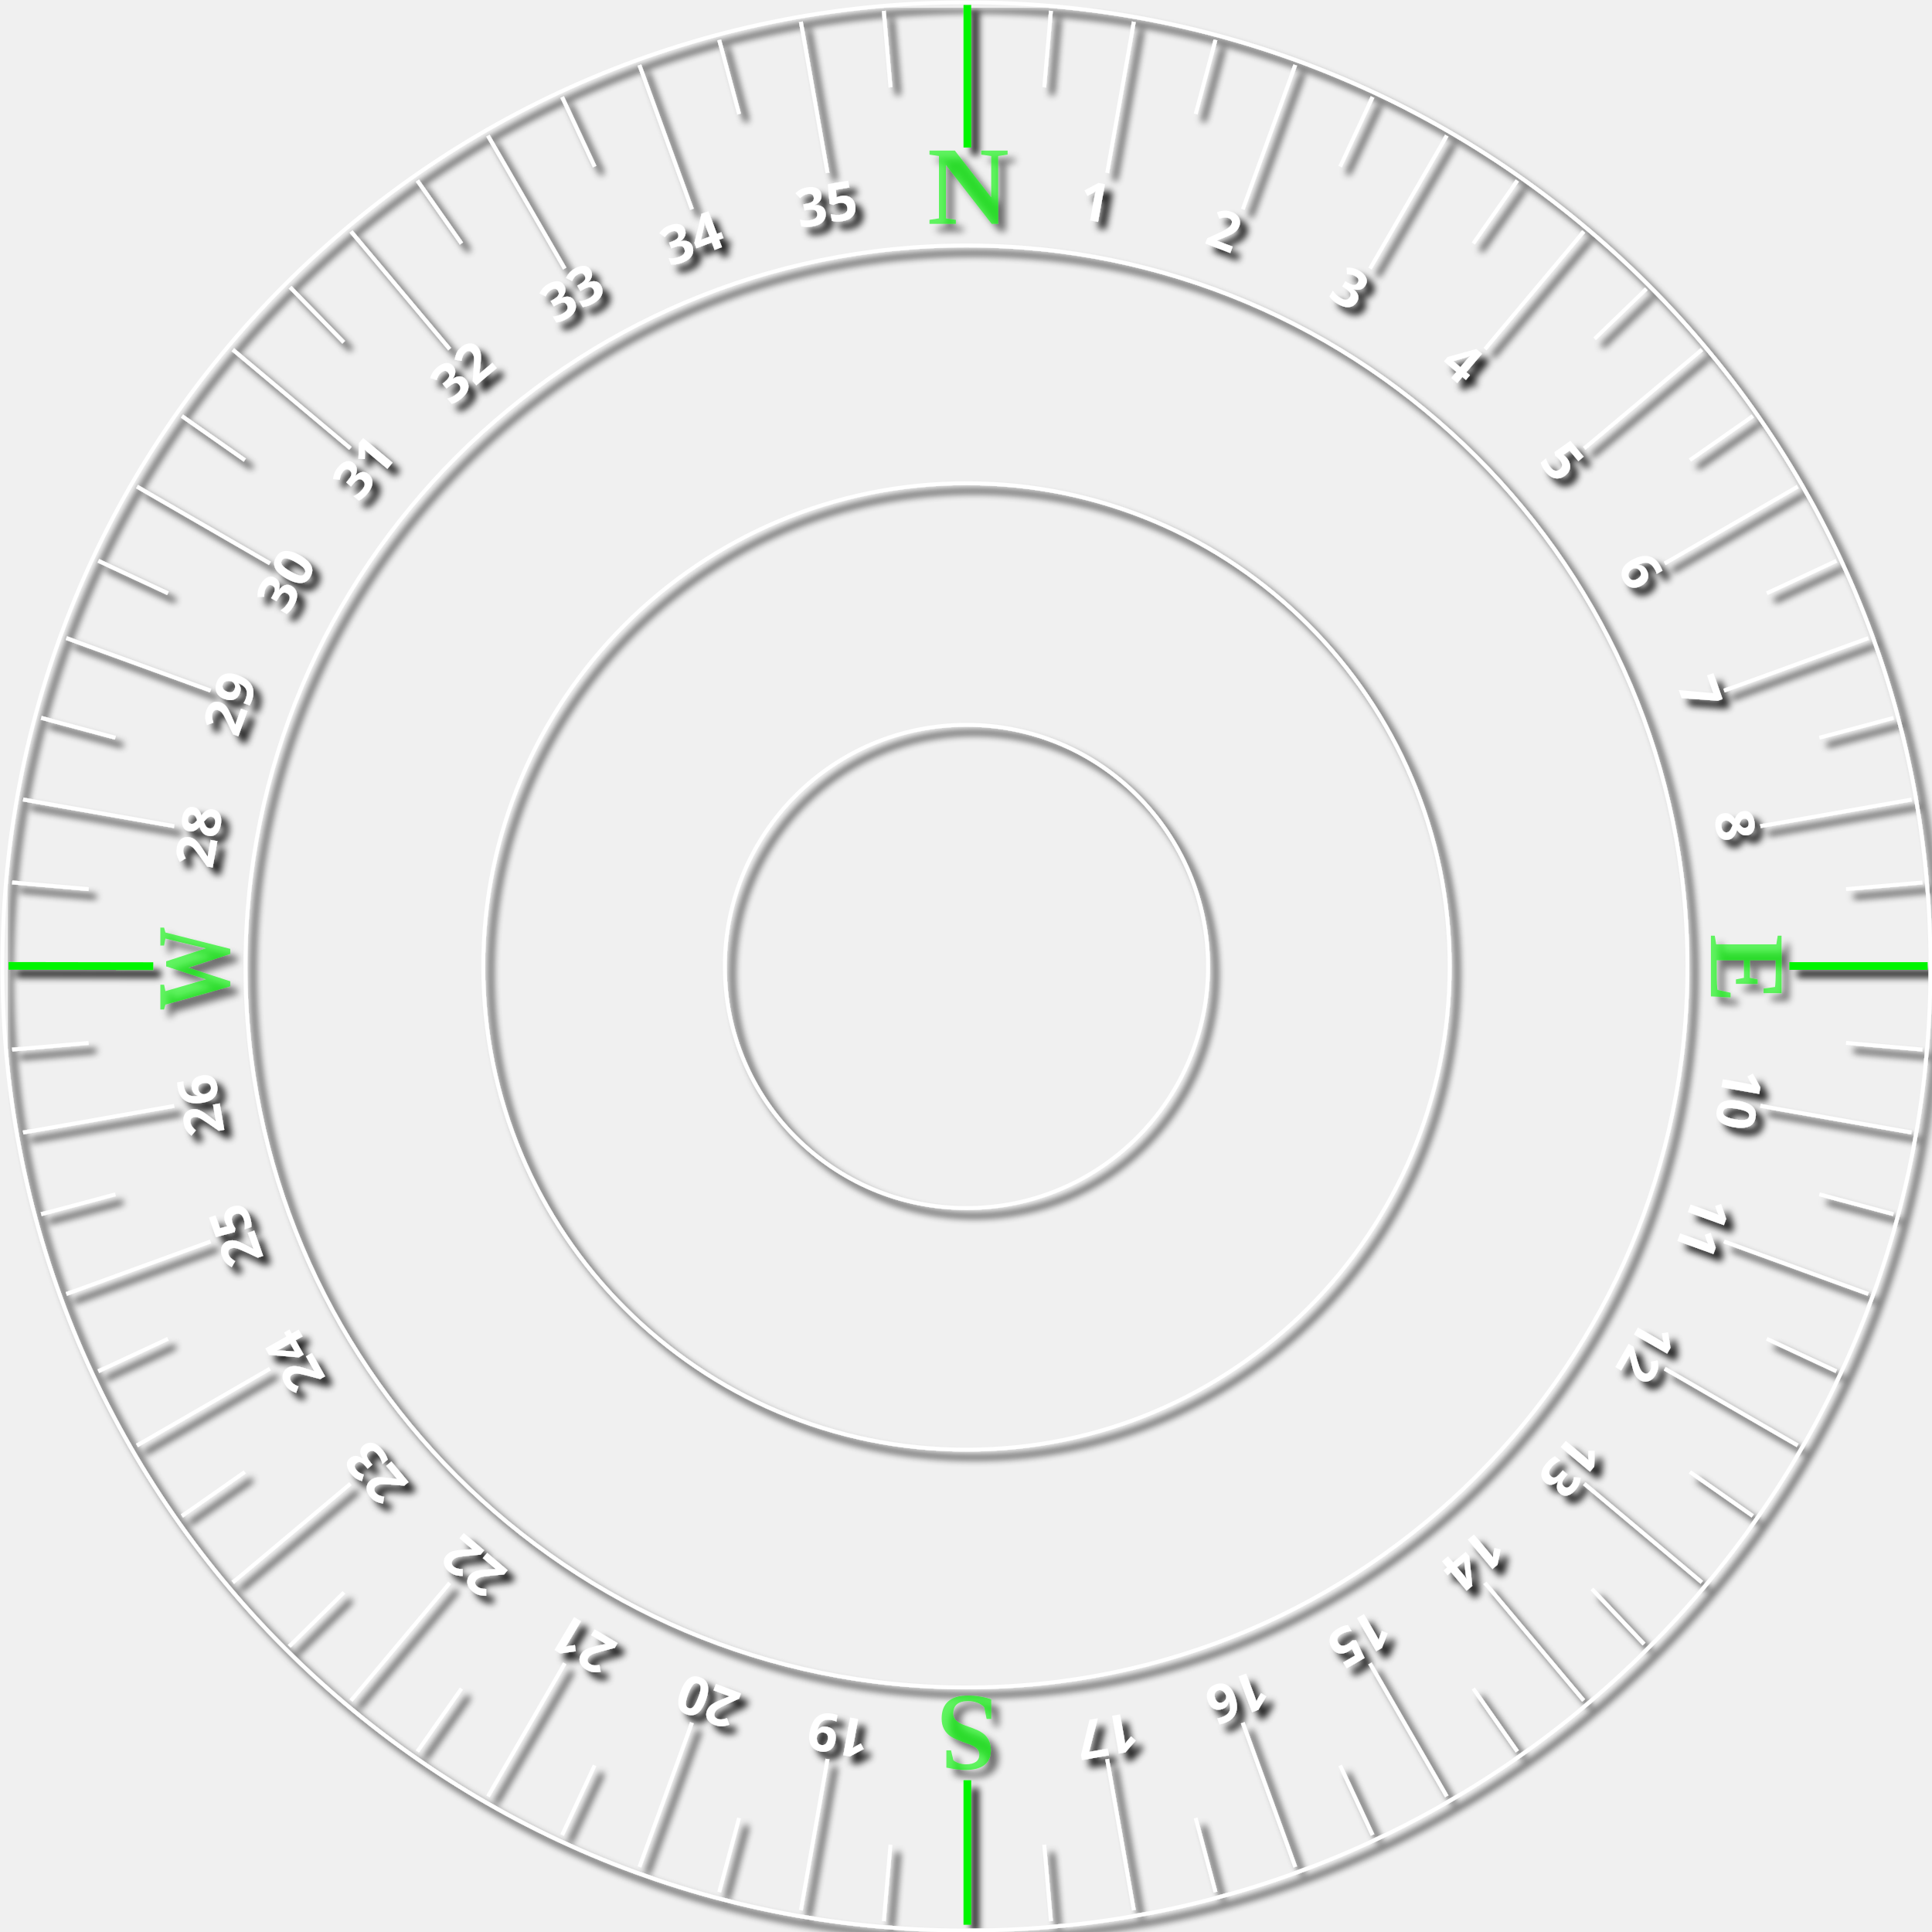
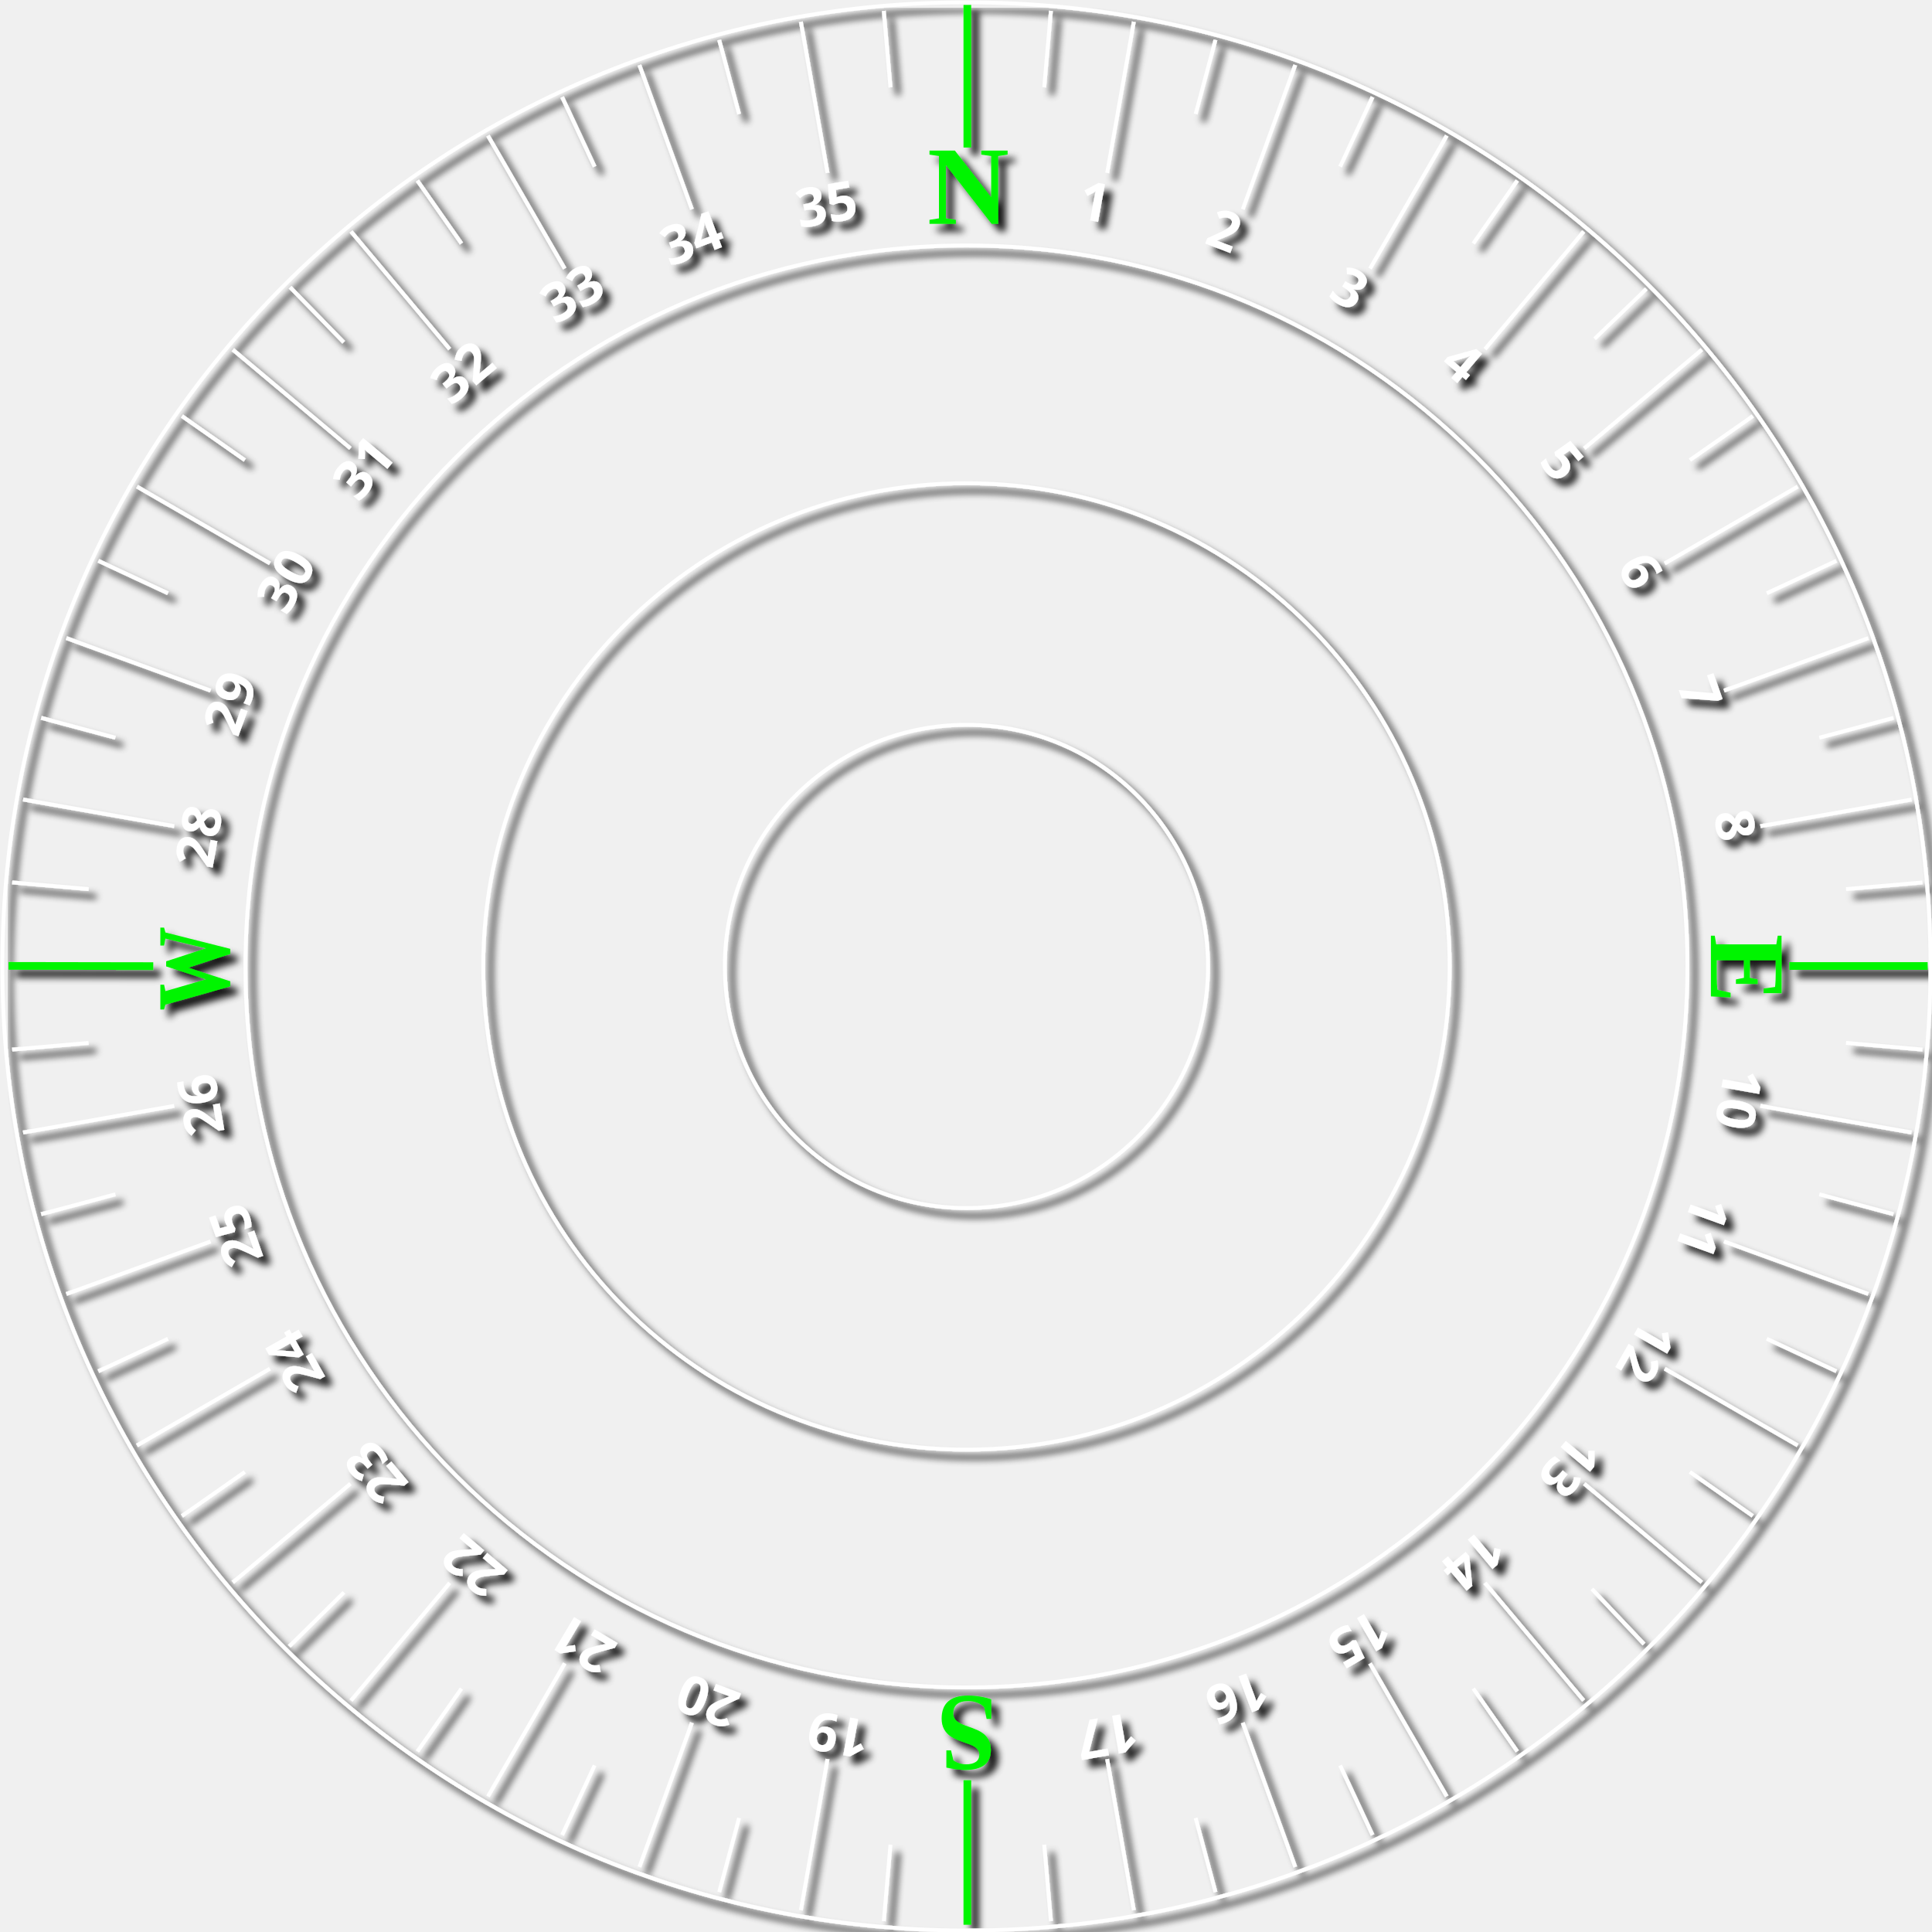
- <svg xmlns="http://www.w3.org/2000/svg" xmlns:xlink="http://www.w3.org/1999/xlink" viewBox="0 0 503.78 503.78" xlinkns="http://www.w3.org/1999/xlink" version="1.1" id="svg9563" style="transform:rotate(360deg); filter: drop-shadow( 2px 2px 1px rgba(0, 0, 0, 0.9)); -webkit-filter: drop-shadow( 2px 2px 1px rgba(0, 0, 0, 0.9));" width="503.78" height="503.78">
+ <svg xmlns="http://www.w3.org/2000/svg" xmlns:xlink="http://www.w3.org/1999/xlink" viewBox="0 0 503.78 503.78" xlinkns="http://www.w3.org/1999/xlink" version="1.1" id="svg9563" style="transform:rotate(360deg); text-shadow: 1px 1px black; filter: drop-shadow( 2px 2px 1px rgba(0, 0, 0, 0.9)); -webkit-filter: drop-shadow( 2px 2px 1px rgba(0, 0, 0, 0.9));" width="503.78" height="503.78">
  <defs id="defs9567">
    <linearGradient id="linearGradient7520">
      <stop style="stop-color:#ffffff;stop-opacity:1;" offset="0" id="stop7516" />
      <stop style="stop-color:#ffffff;stop-opacity:0;" offset="1" id="stop7518" />
    </linearGradient>
    <clipPath clipPathUnits="userSpaceOnUse" id="clipPath7363">
      <g id="use7365">
-         <text transform="rotate(20.78847)" x="315.784" y="-52.173" font-size="14px" font-weight="bold" xml:space="preserve" id="text7367" style="font-weight:bold;font-size:14px;font-family:Thryomanes;fill:#000000;stroke-width:1px">2</text>
-         <text transform="rotate(10.37961)" x="286.277" y="5.323" font-size="14px" font-weight="bold" xml:space="preserve" id="text7369" style="font-weight:bold;font-size:14px;font-family:Thryomanes;fill:#000000;stroke-width:1px">1</text>
-         <text transform="rotate(30.79779)" x="336.794" y="-110.674" font-size="14px" font-weight="bold" xml:space="preserve" id="text7371" style="font-weight:bold;font-size:14px;font-family:Thryomanes;fill:#000000;stroke-width:1px">3</text>
-         <text transform="rotate(40.2158)" x="348.09" y="-169.064" font-size="14px" font-weight="bold" xml:space="preserve" id="text7373" style="font-weight:bold;font-size:14px;font-family:Thryomanes;fill:#000000;stroke-width:1px">4</text>
-         <text transform="rotate(50.13354)" x="349.426" y="-230.622" font-size="14px" font-weight="bold" xml:space="preserve" id="text7375" style="font-weight:bold;font-size:14px;font-family:Thryomanes;fill:#000000;stroke-width:1px">5</text>
-         <text transform="rotate(60.52595)" x="335.991" y="-294.158" font-size="14px" font-weight="bold" xml:space="preserve" id="text7377" style="font-weight:bold;font-size:14px;font-family:Thryomanes;fill:#000000;stroke-width:1px">6</text>
-         <text transform="rotate(70.55272)" x="313.88" y="-352.857" font-size="14px" font-weight="bold" xml:space="preserve" id="text7379" style="font-weight:bold;font-size:14px;font-family:Thryomanes;fill:#000000;stroke-width:1px">7</text>
-         <text transform="rotate(80.16222)" x="285.248" y="-404.025" font-size="14px" font-weight="bold" xml:space="preserve" id="text7381" style="font-weight:bold;font-size:14px;font-family:Thryomanes;fill:#000000;stroke-width:1px">8</text>
-         <text transform="rotate(-159.2115)" x="-337.935" y="-344.232" font-size="14px" font-weight="bold" xml:space="preserve" id="text7385" style="font-weight:bold;font-size:14px;font-family:Thryomanes;fill:#000000;stroke-width:1px">
+         <text transform="rotate(20.78847)" x="315.784" y="-52.173" font-size="14px" font-weight="bold" xml:space="preserve" id="text7367" style="font-weight:bold;font-size:14px;font-family:sans-serif;fill:#000000;stroke-width:1px">2</text>
+         <text transform="rotate(10.37961)" x="286.277" y="5.323" font-size="14px" font-weight="bold" xml:space="preserve" id="text7369" style="font-weight:bold;font-size:14px;font-family:sans-serif;fill:#000000;stroke-width:1px">1</text>
+         <text transform="rotate(30.79779)" x="336.794" y="-110.674" font-size="14px" font-weight="bold" xml:space="preserve" id="text7371" style="font-weight:bold;font-size:14px;font-family:sans-serif;fill:#000000;stroke-width:1px">3</text>
+         <text transform="rotate(40.2158)" x="348.09" y="-169.064" font-size="14px" font-weight="bold" xml:space="preserve" id="text7373" style="font-weight:bold;font-size:14px;font-family:sans-serif;fill:#000000;stroke-width:1px">4</text>
+         <text transform="rotate(50.13354)" x="349.426" y="-230.622" font-size="14px" font-weight="bold" xml:space="preserve" id="text7375" style="font-weight:bold;font-size:14px;font-family:sans-serif;fill:#000000;stroke-width:1px">5</text>
+         <text transform="rotate(60.52595)" x="335.991" y="-294.158" font-size="14px" font-weight="bold" xml:space="preserve" id="text7377" style="font-weight:bold;font-size:14px;font-family:sans-serif;fill:#000000;stroke-width:1px">6</text>
+         <text transform="rotate(70.55272)" x="313.88" y="-352.857" font-size="14px" font-weight="bold" xml:space="preserve" id="text7379" style="font-weight:bold;font-size:14px;font-family:sans-serif;fill:#000000;stroke-width:1px">7</text>
+         <text transform="rotate(80.16222)" x="285.248" y="-404.025" font-size="14px" font-weight="bold" xml:space="preserve" id="text7381" style="font-weight:bold;font-size:14px;font-family:sans-serif;fill:#000000;stroke-width:1px">8</text>
+         <text transform="rotate(-159.2115)" x="-337.935" y="-344.232" font-size="14px" font-weight="bold" xml:space="preserve" id="text7385" style="font-weight:bold;font-size:14px;font-family:sans-serif;fill:#000000;stroke-width:1px">
          <tspan x="-337.935" y="-344.232" id="tspan7383" style="stroke-width:1px">20</tspan>
        </text>
-         <text transform="rotate(-169.6204)" x="-304.541" y="-400.584" font-size="14px" font-weight="bold" xml:space="preserve" id="text7387" style="font-weight:bold;font-size:14px;font-family:Thryomanes;fill:#000000;stroke-width:1px">19</text>
-         <text transform="rotate(-149.2022)" x="-358.265" y="-285.552" font-size="14px" font-weight="bold" xml:space="preserve" id="text7389" style="font-weight:bold;font-size:14px;font-family:Thryomanes;fill:#000000;stroke-width:1px">21</text>
-         <text transform="rotate(-139.7842)" x="-366.002" y="-227.179" font-size="14px" font-weight="bold" xml:space="preserve" id="text7391" style="font-weight:bold;font-size:14px;font-family:Thryomanes;fill:#000000;stroke-width:1px">22</text>
-         <text transform="rotate(-129.8665)" x="-365.473" y="-165.948" font-size="14px" font-weight="bold" xml:space="preserve" id="text7393" style="font-weight:bold;font-size:14px;font-family:Thryomanes;fill:#000000;stroke-width:1px">23</text>
-         <text transform="rotate(-119.4741)" x="-354.71" y="-102.776" font-size="14px" font-weight="bold" xml:space="preserve" id="text7395" style="font-weight:bold;font-size:14px;font-family:Thryomanes;fill:#000000;stroke-width:1px">24</text>
-         <text transform="rotate(-109.4473)" x="-332.198" y="-44.323" font-size="14px" font-weight="bold" xml:space="preserve" id="text7397" style="font-weight:bold;font-size:14px;font-family:Thryomanes;fill:#000000;stroke-width:1px">25</text>
-         <text transform="rotate(-99.83778)" x="-300.832" y="7.294" font-size="14px" font-weight="bold" xml:space="preserve" id="text7399" style="font-weight:bold;font-size:14px;font-family:Thryomanes;fill:#000000;stroke-width:1px">26</text>
-         <text transform="rotate(-10.01525)" x="194.927" y="94.853" font-size="14px" font-weight="bold" xml:space="preserve" id="text7401" style="font-weight:bold;font-size:14px;font-family:Thryomanes;fill:#000000;stroke-width:1px">35</text>
-         <text transform="rotate(-20.58957)" x="138.995" y="126.536" font-size="14px" font-weight="bold" xml:space="preserve" id="text7403" style="font-weight:bold;font-size:14px;font-family:Thryomanes;fill:#000000;stroke-width:1px">34</text>
-         <text transform="rotate(-30.0951)" x="82.788" y="145.885" font-size="14px" font-weight="bold" xml:space="preserve" id="text7405" style="font-weight:bold;font-size:14px;font-family:Thryomanes;fill:#000000;stroke-width:1px">33</text>
-         <text transform="rotate(-40.01773)" x="21.945" y="156.798" font-size="14px" font-weight="bold" xml:space="preserve" id="text7407" style="font-weight:bold;font-size:14px;font-family:Thryomanes;fill:#000000;stroke-width:1px">32</text>
-         <text transform="rotate(-50.09774)" x="-40.669" y="155.911" font-size="14px" font-weight="bold" xml:space="preserve" id="text7409" style="font-weight:bold;font-size:14px;font-family:Thryomanes;fill:#000000;stroke-width:1px">31</text>
-         <text transform="rotate(-60.15413)" x="-102.173" y="144.899" font-size="14px" font-weight="bold" xml:space="preserve" id="text7411" style="font-weight:bold;font-size:14px;font-family:Thryomanes;fill:#000000;stroke-width:1px">30</text>
-         <text transform="rotate(-70.10129)" x="-159.928" y="123.79" font-size="14px" font-weight="bold" xml:space="preserve" id="text7413" style="font-weight:bold;font-size:14px;font-family:Thryomanes;fill:#000000;stroke-width:1px">29</text>
-         <text transform="rotate(-79.90506)" x="-213.552" y="94.252" font-size="14px" font-weight="bold" xml:space="preserve" id="text7415" style="font-weight:bold;font-size:14px;font-family:Thryomanes;fill:#000000;stroke-width:1px">28</text>
-         <text transform="rotate(169.9847)" x="-213.543" y="-491.018" font-size="14px" font-weight="bold" xml:space="preserve" id="text7417" style="font-weight:bold;font-size:14px;font-family:Thryomanes;fill:#000000;stroke-width:1px">17</text>
-         <text transform="rotate(159.4104)" x="-154.396" y="-522.763" font-size="14px" font-weight="bold" xml:space="preserve" id="text7419" style="font-weight:bold;font-size:14px;font-family:Thryomanes;fill:#000000;stroke-width:1px">16</text>
-         <text transform="rotate(149.9049)" x="-100.352" y="-542.472" font-size="14px" font-weight="bold" xml:space="preserve" id="text7421" style="font-weight:bold;font-size:14px;font-family:Thryomanes;fill:#000000;stroke-width:1px">15</text>
-         <text transform="rotate(139.9823)" x="-40.731" y="-553.57" font-size="14px" font-weight="bold" xml:space="preserve" id="text7423" style="font-weight:bold;font-size:14px;font-family:Thryomanes;fill:#000000;stroke-width:1px">14</text>
-         <text transform="rotate(129.9023)" x="22.65" y="-554.224" font-size="14px" font-weight="bold" xml:space="preserve" id="text7425" style="font-weight:bold;font-size:14px;font-family:Thryomanes;fill:#000000;stroke-width:1px">13</text>
-         <text transform="rotate(119.8459)" x="84.026" y="-542.721" font-size="14px" font-weight="bold" xml:space="preserve" id="text7427" style="font-weight:bold;font-size:14px;font-family:Thryomanes;fill:#000000;stroke-width:1px">12</text>
-         <text transform="rotate(109.8987)" x="141.619" y="-521.405" font-size="14px" font-weight="bold" xml:space="preserve" id="text7429" style="font-weight:bold;font-size:14px;font-family:Thryomanes;fill:#000000;stroke-width:1px">11</text>
-         <text transform="rotate(100.0949)" x="194.65" y="-491.613" font-size="14px" font-weight="bold" xml:space="preserve" id="text7431" style="font-weight:bold;font-size:14px;font-family:Thryomanes;fill:#000000;stroke-width:1px">10</text>
+         <text transform="rotate(-169.6204)" x="-304.541" y="-400.584" font-size="14px" font-weight="bold" xml:space="preserve" id="text7387" style="font-weight:bold;font-size:14px;font-family:sans-serif;fill:#000000;stroke-width:1px">19</text>
+         <text transform="rotate(-149.2022)" x="-358.265" y="-285.552" font-size="14px" font-weight="bold" xml:space="preserve" id="text7389" style="font-weight:bold;font-size:14px;font-family:sans-serif;fill:#000000;stroke-width:1px">21</text>
+         <text transform="rotate(-139.7842)" x="-366.002" y="-227.179" font-size="14px" font-weight="bold" xml:space="preserve" id="text7391" style="font-weight:bold;font-size:14px;font-family:sans-serif;fill:#000000;stroke-width:1px">22</text>
+         <text transform="rotate(-129.8665)" x="-365.473" y="-165.948" font-size="14px" font-weight="bold" xml:space="preserve" id="text7393" style="font-weight:bold;font-size:14px;font-family:sans-serif;fill:#000000;stroke-width:1px">23</text>
+         <text transform="rotate(-119.4741)" x="-354.71" y="-102.776" font-size="14px" font-weight="bold" xml:space="preserve" id="text7395" style="font-weight:bold;font-size:14px;font-family:sans-serif;fill:#000000;stroke-width:1px">24</text>
+         <text transform="rotate(-109.4473)" x="-332.198" y="-44.323" font-size="14px" font-weight="bold" xml:space="preserve" id="text7397" style="font-weight:bold;font-size:14px;font-family:sans-serif;fill:#000000;stroke-width:1px">25</text>
+         <text transform="rotate(-99.83778)" x="-300.832" y="7.294" font-size="14px" font-weight="bold" xml:space="preserve" id="text7399" style="font-weight:bold;font-size:14px;font-family:sans-serif;fill:#000000;stroke-width:1px">26</text>
+         <text transform="rotate(-10.01525)" x="194.927" y="94.853" font-size="14px" font-weight="bold" xml:space="preserve" id="text7401" style="font-weight:bold;font-size:14px;font-family:sans-serif;fill:#000000;stroke-width:1px">35</text>
+         <text transform="rotate(-20.58957)" x="138.995" y="126.536" font-size="14px" font-weight="bold" xml:space="preserve" id="text7403" style="font-weight:bold;font-size:14px;font-family:sans-serif;fill:#000000;stroke-width:1px">34</text>
+         <text transform="rotate(-30.0951)" x="82.788" y="145.885" font-size="14px" font-weight="bold" xml:space="preserve" id="text7405" style="font-weight:bold;font-size:14px;font-family:sans-serif;fill:#000000;stroke-width:1px">33</text>
+         <text transform="rotate(-40.01773)" x="21.945" y="156.798" font-size="14px" font-weight="bold" xml:space="preserve" id="text7407" style="font-weight:bold;font-size:14px;font-family:sans-serif;fill:#000000;stroke-width:1px">32</text>
+         <text transform="rotate(-50.09774)" x="-40.669" y="155.911" font-size="14px" font-weight="bold" xml:space="preserve" id="text7409" style="font-weight:bold;font-size:14px;font-family:sans-serif;fill:#000000;stroke-width:1px">31</text>
+         <text transform="rotate(-60.15413)" x="-102.173" y="144.899" font-size="14px" font-weight="bold" xml:space="preserve" id="text7411" style="font-weight:bold;font-size:14px;font-family:sans-serif;fill:#000000;stroke-width:1px">30</text>
+         <text transform="rotate(-70.10129)" x="-159.928" y="123.79" font-size="14px" font-weight="bold" xml:space="preserve" id="text7413" style="font-weight:bold;font-size:14px;font-family:sans-serif;fill:#000000;stroke-width:1px">29</text>
+         <text transform="rotate(-79.90506)" x="-213.552" y="94.252" font-size="14px" font-weight="bold" xml:space="preserve" id="text7415" style="font-weight:bold;font-size:14px;font-family:sans-serif;fill:#000000;stroke-width:1px">28</text>
+         <text transform="rotate(169.9847)" x="-213.543" y="-491.018" font-size="14px" font-weight="bold" xml:space="preserve" id="text7417" style="font-weight:bold;font-size:14px;font-family:sans-serif;fill:#000000;stroke-width:1px">17</text>
+         <text transform="rotate(159.4104)" x="-154.396" y="-522.763" font-size="14px" font-weight="bold" xml:space="preserve" id="text7419" style="font-weight:bold;font-size:14px;font-family:sans-serif;fill:#000000;stroke-width:1px">16</text>
+         <text transform="rotate(149.9049)" x="-100.352" y="-542.472" font-size="14px" font-weight="bold" xml:space="preserve" id="text7421" style="font-weight:bold;font-size:14px;font-family:sans-serif;fill:#000000;stroke-width:1px">15</text>
+         <text transform="rotate(139.9823)" x="-40.731" y="-553.57" font-size="14px" font-weight="bold" xml:space="preserve" id="text7423" style="font-weight:bold;font-size:14px;font-family:sans-serif;fill:#000000;stroke-width:1px">14</text>
+         <text transform="rotate(129.9023)" x="22.65" y="-554.224" font-size="14px" font-weight="bold" xml:space="preserve" id="text7425" style="font-weight:bold;font-size:14px;font-family:sans-serif;fill:#000000;stroke-width:1px">13</text>
+         <text transform="rotate(119.8459)" x="84.026" y="-542.721" font-size="14px" font-weight="bold" xml:space="preserve" id="text7427" style="font-weight:bold;font-size:14px;font-family:sans-serif;fill:#000000;stroke-width:1px">12</text>
+         <text transform="rotate(109.8987)" x="141.619" y="-521.405" font-size="14px" font-weight="bold" xml:space="preserve" id="text7429" style="font-weight:bold;font-size:14px;font-family:sans-serif;fill:#000000;stroke-width:1px">11</text>
+         <text transform="rotate(100.0949)" x="194.65" y="-491.613" font-size="14px" font-weight="bold" xml:space="preserve" id="text7431" style="font-weight:bold;font-size:14px;font-family:sans-serif;fill:#000000;stroke-width:1px">10</text>
      </g>
    </clipPath>
    <linearGradient xlink:href="#linearGradient7520" id="linearGradient7522" x1="-364.866" y1="-171.045" x2="-346.612" y2="-171.045" gradientUnits="userSpaceOnUse" />
  </defs>
  <circle cx="252" cy="252" r="251.39" id="circle7283" style="fill:none;stroke:#ffffff;stroke-width:1;" />
  <circle cx="252" cy="252" id="circle7285" style="fill:none;stroke:#ffffff;stroke-width:1;" r="188" />
  <circle cx="252" cy="252" id="circle7287" style="fill:none;stroke:#ffffff;stroke-width:1;" r="126" />
  <circle cx="252" cy="252" id="circle7289" style="fill:none;stroke:#ffffff;stroke-width:1;" r="63" />
  <line x1="232.19" x2="230.45" y1="481.01" y2="500.94" d="null" points="null" id="line7867" style="stroke:#ffffff;stroke-width:1;" />
  <line x1="192.71" x2="187.53" y1="474.05" y2="493.37" d="null" points="null" id="line7869" style="stroke:#ffffff;stroke-width:1;" />
  <line x1="155.04" x2="146.58" y1="460.34" y2="478.47" d="null" points="null" id="line7871" style="stroke:#ffffff;stroke-width:1;" />
  <line x1="120.32" x2="108.84" y1="440.3" y2="456.68" d="null" points="null" id="line7873" style="stroke:#ffffff;stroke-width:1;" />
  <line x1="63.833" x2="47.45" y1="383.81" y2="395.28" d="null" points="null" id="line7875" style="stroke:#ffffff;stroke-width:1;" />
  <line x1="43.787" x2="25.661" y1="349.09" y2="357.54" d="null" points="null" id="line7877" style="stroke:#ffffff;stroke-width:1;" />
  <line x1="30.075" x2="10.757" y1="311.42" y2="316.59" d="null" points="null" id="line7879" style="stroke:#ffffff;stroke-width:1;" />
  <line x1="23.113" x2="3.19" y1="271.94" y2="273.68" d="null" points="null" id="line7881" style="stroke:#ffffff;stroke-width:1;" />
  <line x1="23.113" x2="3.19" y1="231.84" y2="230.1" d="null" points="null" id="line7883" style="stroke:#ffffff;stroke-width:1;" />
  <line x1="30.075" x2="10.757" y1="192.36" y2="187.19" d="null" points="null" id="line7885" style="stroke:#ffffff;stroke-width:1;" />
  <line x1="43.787" x2="25.661" y1="154.69" y2="146.24" d="null" points="null" id="line7887" style="stroke:#ffffff;stroke-width:1;" />
  <line x1="63.833" x2="47.45" y1="119.97" y2="108.5" d="null" points="null" id="line7889" style="stroke:#ffffff;stroke-width:1;" />
  <line x1="120.32" x2="108.84" y1="63.485" y2="47.102" d="null" points="null" id="line7891" style="stroke:#ffffff;stroke-width:1;" />
  <line x1="155.04" x2="146.58" y1="43.439" y2="25.313" d="null" points="null" id="line7893" style="stroke:#ffffff;stroke-width:1;" />
  <line x1="192.71" x2="187.53" y1="29.727" y2="10.409" d="null" points="null" id="line7895" style="stroke:#ffffff;stroke-width:1;" />
  <line x1="232.19" x2="230.45" y1="22.765" y2="2.841" d="null" points="null" id="line7897" style="stroke:#ffffff;stroke-width:1;" />
  <line x1="272.28" x2="274.03" y1="22.765" y2="2.841" d="null" points="null" id="line7899" style="stroke:#ffffff;stroke-width:1;" />
  <line x1="311.77" x2="316.94" y1="29.727" y2="10.409" d="null" points="null" id="line7901" style="stroke:#ffffff;stroke-width:1;" />
  <line x1="349.44" x2="357.89" y1="43.439" y2="25.313" d="null" points="null" id="line7903" style="stroke:#ffffff;stroke-width:1;" />
  <line x1="384.16" x2="395.63" y1="63.485" y2="47.102" d="null" points="null" id="line7905" style="stroke:#ffffff;stroke-width:1;" />
  <line x1="440.64" x2="457.03" y1="119.97" y2="108.5" d="null" points="null" id="line7907" style="stroke:#ffffff;stroke-width:1;" />
  <line x1="460.69" x2="478.82" y1="154.69" y2="146.24" d="null" points="null" id="line7909" style="stroke:#ffffff;stroke-width:1;" />
  <line x1="474.4" x2="493.72" y1="192.36" y2="187.19" d="null" points="null" id="line7911" style="stroke:#ffffff;stroke-width:1;" />
  <line x1="481.36" x2="501.29" y1="231.84" y2="230.1" d="null" points="null" id="line7913" style="stroke:#ffffff;stroke-width:1;" />
  <line x1="481.36" x2="501.29" y1="271.94" y2="273.68" d="null" points="null" id="line7915" style="stroke:#ffffff;stroke-width:1;" />
  <line x1="474.4" x2="493.72" y1="311.42" y2="316.59" d="null" points="null" id="line7917" style="stroke:#ffffff;stroke-width:1;" />
  <line x1="460.69" x2="478.82" y1="349.09" y2="357.54" d="null" points="null" id="line7919" style="stroke:#ffffff;stroke-width:1;" />
  <line x1="440.64" x2="457.03" y1="383.81" y2="395.28" d="null" points="null" id="line7921" style="stroke:#ffffff;stroke-width:1;" />
  <line x1="384.16" x2="395.63" y1="440.3" y2="456.68" d="null" points="null" id="line7923" style="stroke:#ffffff;stroke-width:1;" />
  <line x1="349.44" x2="357.89" y1="460.34" y2="478.47" d="null" points="null" id="line7925" style="stroke:#ffffff;stroke-width:1;" />
  <line x1="311.77" x2="316.94" y1="474.05" y2="493.37" d="null" points="null" id="line7927" style="stroke:#ffffff;stroke-width:1;" />
  <line x1="272.28" x2="274.03" y1="481.01" y2="500.94" d="null" points="null" id="line7929" style="stroke:#ffffff;stroke-width:1;" />
  <line x1="215.77" x2="208.83" y1="458.7" y2="498.09" d="null" points="null" id="line7931" style="stroke:#ffffff;stroke-width:1;" />
  <line x1="180.41" x2="166.73" y1="449.23" y2="486.81" d="null" points="null" id="line7933" style="stroke:#ffffff;stroke-width:1;" />
  <line x1="147.24" x2="127.24" y1="433.76" y2="468.4" d="null" points="null" id="line7935" style="stroke:#ffffff;stroke-width:1;" />
  <line x1="117.25" x2="91.54" y1="412.76" y2="443.4" d="null" points="null" id="line7937" style="stroke:#ffffff;stroke-width:1;" />
  <line x1="91.37" x2="60.727" y1="386.88" y2="412.59" d="null" points="null" id="line7939" style="stroke:#ffffff;stroke-width:1;" />
  <line x1="70.373" x2="35.732" y1="356.89" y2="376.89" d="null" points="null" id="line7941" style="stroke:#ffffff;stroke-width:1;" />
  <line x1="54.903" x2="17.315" y1="323.71" y2="337.4" d="null" points="null" id="line7943" style="stroke:#ffffff;stroke-width:1;" />
  <line x1="45.429" x2="6.036" y1="288.36" y2="295.3" d="null" points="null" id="line7945" style="stroke:#ffffff;stroke-width:1;" />
  <line x1="45.429" x2="6.036" y1="215.42" y2="208.48" d="null" points="null" id="line7947" style="stroke:#ffffff;stroke-width:1;" />
  <line x1="54.903" x2="17.315" y1="180.07" y2="166.39" d="null" points="null" id="line7949" style="stroke:#ffffff;stroke-width:1;" />
  <line x1="70.373" x2="35.732" y1="146.89" y2="126.89" d="null" points="null" id="line7951" style="stroke:#ffffff;stroke-width:1;" />
  <line x1="91.37" x2="60.727" y1="116.9" y2="91.19" d="null" points="null" id="line7953" style="stroke:#ffffff;stroke-width:1;" />
  <line x1="117.25" x2="91.54" y1="91.02" y2="60.379" d="null" points="null" id="line7955" style="stroke:#ffffff;stroke-width:1;" />
  <line x1="147.24" x2="127.24" y1="70.025" y2="35.384" d="null" points="null" id="line7957" style="stroke:#ffffff;stroke-width:1;" />
  <line x1="180.41" x2="166.73" y1="54.555" y2="16.967" d="null" points="null" id="line7959" style="stroke:#ffffff;stroke-width:1;" />
  <line x1="215.77" x2="208.83" y1="45.08" y2="5.688" d="null" points="null" id="line7961" style="stroke:#ffffff;stroke-width:1;" />
  <line x1="288.7" x2="295.65" y1="45.08" y2="5.688" d="null" points="null" id="line7963" style="stroke:#ffffff;stroke-width:1;" />
  <line x1="324.06" x2="337.74" y1="54.555" y2="16.967" d="null" points="null" id="line7965" style="stroke:#ffffff;stroke-width:1;" />
  <line x1="357.24" x2="377.24" y1="70.025" y2="35.384" d="null" points="null" id="line7967" style="stroke:#ffffff;stroke-width:1;" />
  <line x1="387.22" x2="412.94" y1="91.02" y2="60.379" d="null" points="null" id="line7969" style="stroke:#ffffff;stroke-width:1;" />
  <line x1="413.11" x2="443.75" y1="116.9" y2="91.19" d="null" points="null" id="line7971" style="stroke:#ffffff;stroke-width:1;" />
  <line x1="434.1" x2="468.74" y1="146.89" y2="126.89" d="null" points="null" id="line7973" style="stroke:#ffffff;stroke-width:1;" />
  <line x1="449.57" x2="487.16" y1="180.07" y2="166.39" d="null" points="null" id="line7975" style="stroke:#ffffff;stroke-width:1;" />
  <line x1="459.05" x2="498.44" y1="215.42" y2="208.48" d="null" points="null" id="line7977" style="stroke:#ffffff;stroke-width:1;" />
  <line x1="459.05" x2="498.44" y1="288.36" y2="295.3" d="null" points="null" id="line7979" style="stroke:#ffffff;stroke-width:1;" />
  <line x1="449.57" x2="487.16" y1="323.71" y2="337.4" d="null" points="null" id="line7981" style="stroke:#ffffff;stroke-width:1;" />
  <line x1="434.1" x2="468.74" y1="356.89" y2="376.89" d="null" points="null" id="line7983" style="stroke:#ffffff;stroke-width:1;" />
  <line x1="413.11" x2="443.75" y1="386.88" y2="412.59" d="null" points="null" id="line7985" style="stroke:#ffffff;stroke-width:1;" />
  <line x1="387.22" x2="412.94" y1="412.76" y2="443.4" d="null" points="null" id="line7987" style="stroke:#ffffff;stroke-width:1;" />
  <line x1="357.24" x2="377.24" y1="433.76" y2="468.4" d="null" points="null" id="line7989" style="stroke:#ffffff;stroke-width:1;" />
  <line x1="324.06" x2="337.74" y1="449.23" y2="486.81" d="null" points="null" id="line7991" style="stroke:#ffffff;stroke-width:1;" />
  <line x1="288.7" x2="295.65" y1="458.7" y2="498.09" d="null" points="null" id="line7993" style="stroke:#ffffff;stroke-width:1;" />
  <line x1="39.963" x2="2.238" y1="251.92" y2="251.86" d="null" points="null" id="line7995" style="stroke:#00f500; stroke-width:2;" />
  <line x1="252.24" x2="252.24" y1="464.2" y2="501.89" id="line7997" style="stroke:#00f500; stroke-width:2;" />
-   <text style="font-weight:bold;font-size:14px;font-family:Thryomanes;fill:#ffffff;stroke-width:1px;fill-opacity:1;opacity:1;" id="text7999" xml:space="preserve" font-weight="bold" font-size="14px" y="-52.173" x="315.784" transform="rotate(20.78847)">2</text>
-   <text style="font-weight:bold;font-size:14px;font-family:Thryomanes;fill:#ffffff;stroke-width:1px;fill-opacity:1;opacity:1;" id="text8001" xml:space="preserve" font-weight="bold" font-size="14px" y="5.323" x="286.277" transform="rotate(10.37961)">1</text>
-   <text style="font-weight:bold;font-size:14px;font-family:Thryomanes;fill:#ffffff;stroke-width:1px;fill-opacity:1;opacity:1;" id="text8003" xml:space="preserve" font-weight="bold" font-size="14px" y="-110.674" x="336.794" transform="rotate(30.79779)">3</text>
-   <text style="font-weight:bold;font-size:14px;font-family:Thryomanes;fill:#ffffff;stroke-width:1px;fill-opacity:1;opacity:1;" id="text8005" xml:space="preserve" font-weight="bold" font-size="14px" y="-169.064" x="348.09" transform="rotate(40.2158)">4</text>
-   <text style="font-weight:bold;font-size:14px;font-family:Thryomanes;fill:#ffffff;stroke-width:1px;fill-opacity:1;opacity:1;" id="text8007" xml:space="preserve" font-weight="bold" font-size="14px" y="-230.622" x="349.426" transform="rotate(50.13354)">5</text>
-   <text style="font-weight:bold;font-size:14px;font-family:Thryomanes;fill:#ffffff;stroke-width:1px;fill-opacity:1;opacity:1;" id="text8009" xml:space="preserve" font-weight="bold" font-size="14px" y="-294.158" x="335.991" transform="rotate(60.52595)">6</text>
-   <text style="font-weight:bold;font-size:14px;font-family:Thryomanes;fill:#ffffff;stroke-width:1px;fill-opacity:1;opacity:1;" id="text8011" xml:space="preserve" font-weight="bold" font-size="14px" y="-352.857" x="313.88" transform="rotate(70.55272)">7</text>
-   <text style="font-weight:bold;font-size:14px;font-family:Thryomanes;fill:#ffffff;stroke-width:1px;fill-opacity:1;opacity:1;" id="text8013" xml:space="preserve" font-weight="bold" font-size="14px" y="-404.025" x="285.248" transform="rotate(80.16222)">8</text>
-   <text style="font-weight:bold;font-size:14px;font-family:Thryomanes;fill:#ffffff;stroke-width:1px;fill-opacity:1;opacity:1;" id="text8017" xml:space="preserve" font-weight="bold" font-size="14px" y="-344.232" x="-337.935" transform="rotate(-159.2115)">
+   <text style="font-weight:bold;font-size:14px;font-family:sans-serif;fill:#ffffff;stroke-width:1px;fill-opacity:1;opacity:1;" id="text7999" xml:space="preserve" font-weight="bold" font-size="14px" y="-52.173" x="315.784" transform="rotate(20.78847)">2</text>
+   <text style="font-weight:bold;font-size:14px;font-family:sans-serif;fill:#ffffff;stroke-width:1px;fill-opacity:1;opacity:1;" id="text8001" xml:space="preserve" font-weight="bold" font-size="14px" y="5.323" x="286.277" transform="rotate(10.37961)">1</text>
+   <text style="font-weight:bold;font-size:14px;font-family:sans-serif;fill:#ffffff;stroke-width:1px;fill-opacity:1;opacity:1;" id="text8003" xml:space="preserve" font-weight="bold" font-size="14px" y="-110.674" x="336.794" transform="rotate(30.79779)">3</text>
+   <text style="font-weight:bold;font-size:14px;font-family:sans-serif;fill:#ffffff;stroke-width:1px;fill-opacity:1;opacity:1;" id="text8005" xml:space="preserve" font-weight="bold" font-size="14px" y="-169.064" x="348.09" transform="rotate(40.2158)">4</text>
+   <text style="font-weight:bold;font-size:14px;font-family:sans-serif;fill:#ffffff;stroke-width:1px;fill-opacity:1;opacity:1;" id="text8007" xml:space="preserve" font-weight="bold" font-size="14px" y="-230.622" x="349.426" transform="rotate(50.13354)">5</text>
+   <text style="font-weight:bold;font-size:14px;font-family:sans-serif;fill:#ffffff;stroke-width:1px;fill-opacity:1;opacity:1;" id="text8009" xml:space="preserve" font-weight="bold" font-size="14px" y="-294.158" x="335.991" transform="rotate(60.52595)">6</text>
+   <text style="font-weight:bold;font-size:14px;font-family:sans-serif;fill:#ffffff;stroke-width:1px;fill-opacity:1;opacity:1;" id="text8011" xml:space="preserve" font-weight="bold" font-size="14px" y="-352.857" x="313.88" transform="rotate(70.55272)">7</text>
+   <text style="font-weight:bold;font-size:14px;font-family:sans-serif;fill:#ffffff;stroke-width:1px;fill-opacity:1;opacity:1;" id="text8013" xml:space="preserve" font-weight="bold" font-size="14px" y="-404.025" x="285.248" transform="rotate(80.16222)">8</text>
+   <text style="font-weight:bold;font-size:14px;font-family:sans-serif;fill:#ffffff;stroke-width:1px;fill-opacity:1;opacity:1;" id="text8017" xml:space="preserve" font-weight="bold" font-size="14px" y="-344.232" x="-337.935" transform="rotate(-159.2115)">
    <tspan style="stroke-width:1px;fill:#ffffff;fill-opacity:1;" id="tspan8015" y="-344.232" x="-337.935">20</tspan>
  </text>
-   <text style="font-weight:bold;font-size:14px;font-family:Thryomanes;fill:#ffffff;stroke-width:1px;fill-opacity:1;opacity:1;" id="text8019" xml:space="preserve" font-weight="bold" font-size="14px" y="-400.584" x="-304.541" transform="rotate(-169.6204)">19</text>
-   <text style="font-weight:bold;font-size:14px;font-family:Thryomanes;fill:#ffffff;stroke-width:1px;fill-opacity:1;opacity:1;" id="text8021" xml:space="preserve" font-weight="bold" font-size="14px" y="-285.552" x="-358.265" transform="rotate(-149.2022)">21</text>
-   <text style="font-weight:bold;font-size:14px;font-family:Thryomanes;fill:#ffffff;stroke-width:1px;fill-opacity:1;opacity:1;" id="text8023" xml:space="preserve" font-weight="bold" font-size="14px" y="-227.179" x="-366.002" transform="rotate(-139.7842)">22</text>
-   <text style="font-weight:bold;font-size:14px;font-family:Thryomanes;fill:#ffffff;fill-opacity:1;stroke:#ffffff;stroke-width:1px;stroke-opacity:0;opacity:1;" id="text8025" xml:space="preserve" font-weight="bold" font-size="14px" y="-165.948" x="-365.473" transform="rotate(-129.8665)">23</text>
-   <text style="font-weight:bold;font-size:14px;font-family:Thryomanes;fill:#ffffff;stroke-width:1px;fill-opacity:1;opacity:1;" id="text8027" xml:space="preserve" font-weight="bold" font-size="14px" y="-102.776" x="-354.71" transform="rotate(-119.4741)">24</text>
-   <text style="font-weight:bold;font-size:14px;font-family:Thryomanes;fill:#ffffff;stroke-width:1px;fill-opacity:1;opacity:1;" id="text8029" xml:space="preserve" font-weight="bold" font-size="14px" y="-44.323" x="-332.198" transform="rotate(-109.4473)">25</text>
-   <text style="font-weight:bold;font-size:14px;font-family:Thryomanes;fill:#ffffff;stroke-width:1px;fill-opacity:1;opacity:1;" id="text8031" xml:space="preserve" font-weight="bold" font-size="14px" y="7.294" x="-300.832" transform="rotate(-99.83778)">26</text>
-   <text style="font-weight:bold;font-size:14px;font-family:Thryomanes;fill:#ffffff;stroke-width:1px;fill-opacity:1;opacity:1;" id="text8033" xml:space="preserve" font-weight="bold" font-size="14px" y="94.853" x="194.927" transform="rotate(-10.01525)">35</text>
-   <text style="font-weight:bold;font-size:14px;font-family:Thryomanes;fill:#ffffff;stroke-width:1px;fill-opacity:1;opacity:1;" id="text8035" xml:space="preserve" font-weight="bold" font-size="14px" y="126.536" x="138.995" transform="rotate(-20.58957)">34</text>
-   <text style="font-weight:bold;font-size:14px;font-family:Thryomanes;fill:#ffffff;stroke-width:1px;fill-opacity:1;opacity:1;" id="text8037" xml:space="preserve" font-weight="bold" font-size="14px" y="145.885" x="82.788" transform="rotate(-30.0951)">33</text>
-   <text style="font-weight:bold;font-size:14px;font-family:Thryomanes;fill:#ffffff;stroke-width:1px;fill-opacity:1;opacity:1;" id="text8039" xml:space="preserve" font-weight="bold" font-size="14px" y="156.798" x="21.945" transform="rotate(-40.01773)">32</text>
-   <text style="font-weight:bold;font-size:14px;font-family:Thryomanes;fill:#ffffff;stroke-width:1px;fill-opacity:1;opacity:1;" id="text8041" xml:space="preserve" font-weight="bold" font-size="14px" y="155.911" x="-40.669" transform="rotate(-50.09774)">31</text>
-   <text style="font-weight:bold;font-size:14px;font-family:Thryomanes;fill:#ffffff;stroke-width:1px;fill-opacity:1;opacity:1;" id="text8043" xml:space="preserve" font-weight="bold" font-size="14px" y="144.899" x="-102.173" transform="rotate(-60.15413)">30</text>
-   <text style="font-weight:bold;font-size:14px;font-family:Thryomanes;fill:#ffffff;stroke-width:1px;fill-opacity:1;opacity:1;" id="text8045" xml:space="preserve" font-weight="bold" font-size="14px" y="123.79" x="-159.928" transform="rotate(-70.10129)">29</text>
-   <text style="font-weight:bold;font-size:14px;font-family:Thryomanes;fill:#ffffff;stroke-width:1px;fill-opacity:1;opacity:1;" id="text8047" xml:space="preserve" font-weight="bold" font-size="14px" y="94.252" x="-213.552" transform="rotate(-79.90506)">28</text>
-   <text style="font-weight:bold;font-size:14px;font-family:Thryomanes;fill:#ffffff;stroke-width:1px;fill-opacity:1;opacity:1;" id="text8049" xml:space="preserve" font-weight="bold" font-size="14px" y="-491.018" x="-213.543" transform="rotate(169.9847)">17</text>
-   <text style="font-weight:bold;font-size:14px;font-family:Thryomanes;fill:#ffffff;stroke-width:1px;fill-opacity:1;opacity:1;" id="text8051" xml:space="preserve" font-weight="bold" font-size="14px" y="-522.763" x="-154.396" transform="rotate(159.4104)">16</text>
-   <text style="font-weight:bold;font-size:14px;font-family:Thryomanes;fill:#ffffff;stroke-width:1px;fill-opacity:1;opacity:1;" id="text8053" xml:space="preserve" font-weight="bold" font-size="14px" y="-542.472" x="-100.352" transform="rotate(149.9049)">15</text>
-   <text style="font-weight:bold;font-size:14px;font-family:Thryomanes;fill:#ffffff;stroke-width:1px;fill-opacity:1;opacity:1;" id="text8055" xml:space="preserve" font-weight="bold" font-size="14px" y="-553.57" x="-40.731" transform="rotate(139.9823)">14</text>
-   <text style="font-weight:bold;font-size:14px;font-family:Thryomanes;fill:#ffffff;stroke-width:1px;fill-opacity:1;opacity:1;" id="text8057" xml:space="preserve" font-weight="bold" font-size="14px" y="-554.224" x="22.65" transform="rotate(129.9023)">13</text>
-   <text style="font-weight:bold;font-size:14px;font-family:Thryomanes;fill:#ffffff;stroke-width:1px;fill-opacity:1;opacity:1;" id="text8059" xml:space="preserve" font-weight="bold" font-size="14px" y="-542.721" x="84.026" transform="rotate(119.8459)">12</text>
-   <text style="font-weight:bold;font-size:14px;font-family:Thryomanes;fill:#ffffff;stroke-width:1px;fill-opacity:1;opacity:1;" id="text8061" xml:space="preserve" font-weight="bold" font-size="14px" y="-521.405" x="141.619" transform="rotate(109.8987)">11</text>
-   <text style="font-weight:bold;font-size:14px;font-family:Thryomanes;fill:#ffffff;stroke-width:1px;fill-opacity:1;opacity:1;" id="text8063" xml:space="preserve" font-weight="bold" font-size="14px" y="-491.613" x="194.65" transform="rotate(100.0949)">10</text>
+   <text style="font-weight:bold;font-size:14px;font-family:sans-serif;fill:#ffffff;stroke-width:1px;fill-opacity:1;opacity:1;" id="text8019" xml:space="preserve" font-weight="bold" font-size="14px" y="-400.584" x="-304.541" transform="rotate(-169.6204)">19</text>
+   <text style="font-weight:bold;font-size:14px;font-family:sans-serif;fill:#ffffff;stroke-width:1px;fill-opacity:1;opacity:1;" id="text8021" xml:space="preserve" font-weight="bold" font-size="14px" y="-285.552" x="-358.265" transform="rotate(-149.2022)">21</text>
+   <text style="font-weight:bold;font-size:14px;font-family:sans-serif;fill:#ffffff;stroke-width:1px;fill-opacity:1;opacity:1;" id="text8023" xml:space="preserve" font-weight="bold" font-size="14px" y="-227.179" x="-366.002" transform="rotate(-139.7842)">22</text>
+   <text style="font-weight:bold;font-size:14px;font-family:sans-serif;fill:#ffffff;fill-opacity:1;stroke:#ffffff;stroke-width:1px;stroke-opacity:0;opacity:1;" id="text8025" xml:space="preserve" font-weight="bold" font-size="14px" y="-165.948" x="-365.473" transform="rotate(-129.8665)">23</text>
+   <text style="font-weight:bold;font-size:14px;font-family:sans-serif;fill:#ffffff;stroke-width:1px;fill-opacity:1;opacity:1;" id="text8027" xml:space="preserve" font-weight="bold" font-size="14px" y="-102.776" x="-354.71" transform="rotate(-119.4741)">24</text>
+   <text style="font-weight:bold;font-size:14px;font-family:sans-serif;fill:#ffffff;stroke-width:1px;fill-opacity:1;opacity:1;" id="text8029" xml:space="preserve" font-weight="bold" font-size="14px" y="-44.323" x="-332.198" transform="rotate(-109.4473)">25</text>
+   <text style="font-weight:bold;font-size:14px;font-family:sans-serif;fill:#ffffff;stroke-width:1px;fill-opacity:1;opacity:1;" id="text8031" xml:space="preserve" font-weight="bold" font-size="14px" y="7.294" x="-300.832" transform="rotate(-99.83778)">26</text>
+   <text style="font-weight:bold;font-size:14px;font-family:sans-serif;fill:#ffffff;stroke-width:1px;fill-opacity:1;opacity:1;" id="text8033" xml:space="preserve" font-weight="bold" font-size="14px" y="94.853" x="194.927" transform="rotate(-10.01525)">35</text>
+   <text style="font-weight:bold;font-size:14px;font-family:sans-serif;fill:#ffffff;stroke-width:1px;fill-opacity:1;opacity:1;" id="text8035" xml:space="preserve" font-weight="bold" font-size="14px" y="126.536" x="138.995" transform="rotate(-20.58957)">34</text>
+   <text style="font-weight:bold;font-size:14px;font-family:sans-serif;fill:#ffffff;stroke-width:1px;fill-opacity:1;opacity:1;" id="text8037" xml:space="preserve" font-weight="bold" font-size="14px" y="145.885" x="82.788" transform="rotate(-30.0951)">33</text>
+   <text style="font-weight:bold;font-size:14px;font-family:sans-serif;fill:#ffffff;stroke-width:1px;fill-opacity:1;opacity:1;" id="text8039" xml:space="preserve" font-weight="bold" font-size="14px" y="156.798" x="21.945" transform="rotate(-40.01773)">32</text>
+   <text style="font-weight:bold;font-size:14px;font-family:sans-serif;fill:#ffffff;stroke-width:1px;fill-opacity:1;opacity:1;" id="text8041" xml:space="preserve" font-weight="bold" font-size="14px" y="155.911" x="-40.669" transform="rotate(-50.09774)">31</text>
+   <text style="font-weight:bold;font-size:14px;font-family:sans-serif;fill:#ffffff;stroke-width:1px;fill-opacity:1;opacity:1;" id="text8043" xml:space="preserve" font-weight="bold" font-size="14px" y="144.899" x="-102.173" transform="rotate(-60.15413)">30</text>
+   <text style="font-weight:bold;font-size:14px;font-family:sans-serif;fill:#ffffff;stroke-width:1px;fill-opacity:1;opacity:1;" id="text8045" xml:space="preserve" font-weight="bold" font-size="14px" y="123.79" x="-159.928" transform="rotate(-70.10129)">29</text>
+   <text style="font-weight:bold;font-size:14px;font-family:sans-serif;fill:#ffffff;stroke-width:1px;fill-opacity:1;opacity:1;" id="text8047" xml:space="preserve" font-weight="bold" font-size="14px" y="94.252" x="-213.552" transform="rotate(-79.90506)">28</text>
+   <text style="font-weight:bold;font-size:14px;font-family:sans-serif;fill:#ffffff;stroke-width:1px;fill-opacity:1;opacity:1;" id="text8049" xml:space="preserve" font-weight="bold" font-size="14px" y="-491.018" x="-213.543" transform="rotate(169.9847)">17</text>
+   <text style="font-weight:bold;font-size:14px;font-family:sans-serif;fill:#ffffff;stroke-width:1px;fill-opacity:1;opacity:1;" id="text8051" xml:space="preserve" font-weight="bold" font-size="14px" y="-522.763" x="-154.396" transform="rotate(159.4104)">16</text>
+   <text style="font-weight:bold;font-size:14px;font-family:sans-serif;fill:#ffffff;stroke-width:1px;fill-opacity:1;opacity:1;" id="text8053" xml:space="preserve" font-weight="bold" font-size="14px" y="-542.472" x="-100.352" transform="rotate(149.9049)">15</text>
+   <text style="font-weight:bold;font-size:14px;font-family:sans-serif;fill:#ffffff;stroke-width:1px;fill-opacity:1;opacity:1;" id="text8055" xml:space="preserve" font-weight="bold" font-size="14px" y="-553.57" x="-40.731" transform="rotate(139.9823)">14</text>
+   <text style="font-weight:bold;font-size:14px;font-family:sans-serif;fill:#ffffff;stroke-width:1px;fill-opacity:1;opacity:1;" id="text8057" xml:space="preserve" font-weight="bold" font-size="14px" y="-554.224" x="22.65" transform="rotate(129.9023)">13</text>
+   <text style="font-weight:bold;font-size:14px;font-family:sans-serif;fill:#ffffff;stroke-width:1px;fill-opacity:1;opacity:1;" id="text8059" xml:space="preserve" font-weight="bold" font-size="14px" y="-542.721" x="84.026" transform="rotate(119.8459)">12</text>
+   <text style="font-weight:bold;font-size:14px;font-family:sans-serif;fill:#ffffff;stroke-width:1px;fill-opacity:1;opacity:1;" id="text8061" xml:space="preserve" font-weight="bold" font-size="14px" y="-521.405" x="141.619" transform="rotate(109.8987)">11</text>
+   <text style="font-weight:bold;font-size:14px;font-family:sans-serif;fill:#ffffff;stroke-width:1px;fill-opacity:1;opacity:1;" id="text8063" xml:space="preserve" font-weight="bold" font-size="14px" y="-491.613" x="194.65" transform="rotate(100.0949)">10</text>
  <line x1="502.64" x2="466.583" y1="251.89" y2="251.89" d="null" points="null" id="line8065" style="stroke:#00f500;stroke-width:2;" />
  <line x1="252.24" x2="252.24" y1="1.288" y2="38.464" id="line8067" style="stroke:#00f500;stroke-width:2;" />
-   <text transform="scale(1.006731,0.9933139)" x="240.186" y="58.757" font-size="18" font-weight="bold" stroke-opacity="null" xml:space="preserve" id="text8069" style="font-weight:bold;font-size:29.342px;font-family:'Times New Roman', Times, serif;fill:#00f500;stroke:#ffffff;stroke-width:1;;stroke-width:0; opacity:0.6;">N</text>
-   <text transform="scale(-0.986466,-1.01372)" x="-263.53" y="-436.425" font-size="18" font-weight="bold" stroke-opacity="null" xml:space="preserve" id="text8071" style="font-weight:bold;font-size:28.472px;font-family:'Times New Roman', Times, serif;fill:#00f500;stroke:#ffffff;stroke-width:1;;stroke-width:0; opacity:0.6;">S</text>
-   <text transform="matrix(0,0.9772373,-1.023293,0,0,0)" x="249.198" y="-435.974" font-size="18" font-weight="bold" stroke-opacity="null" xml:space="preserve" id="text8073" style="font-weight:bold;font-size:27.492px;font-family:'Times New Roman', Times, serif;fill:#00f500;stroke:#ffffff;stroke-width:1;;stroke-width:0; opacity:0.6;">E</text>
-   <text transform="matrix(0,-0.8988829,1.112492,0,0,0)" x="-293.174" y="53.603" font-size="18" font-weight="bold" stroke-opacity="null" xml:space="preserve" id="text8075" style="font-weight:bold;font-size:24.448px;font-family:'Times New Roman', Times, serif;fill:#00f500;stroke:#ffffff;stroke-width:1;;stroke-width:0; opacity:0.6;">W</text>
+   <text transform="scale(1.006731,0.9933139)" x="240.186" y="58.757" font-size="18" font-weight="bold" stroke-opacity="null" xml:space="preserve" id="text8069" style="font-weight:bold;font-size:29.342px;font-family:'Times New Roman', Times, serif;fill:#00f500;stroke:#ffffff;stroke-width:1;;stroke-width:0;">N</text>
+   <text transform="scale(-0.986466,-1.01372)" x="-263.53" y="-436.425" font-size="18" font-weight="bold" stroke-opacity="null" xml:space="preserve" id="text8071" style="font-weight:bold;font-size:28.472px;font-family:'Times New Roman', Times, serif;fill:#00f500;stroke:#ffffff;stroke-width:1;;stroke-width:0;">S</text>
+   <text transform="matrix(0,0.9772373,-1.023293,0,0,0)" x="249.198" y="-435.974" font-size="18" font-weight="bold" stroke-opacity="null" xml:space="preserve" id="text8073" style="font-weight:bold;font-size:27.492px;font-family:'Times New Roman', Times, serif;fill:#00f500;stroke:#ffffff;stroke-width:1;;stroke-width:0;">E</text>
+   <text transform="matrix(0,-0.8988829,1.112492,0,0,0)" x="-293.174" y="53.603" font-size="18" font-weight="bold" stroke-opacity="null" xml:space="preserve" id="text8075" style="font-weight:bold;font-size:24.448px;font-family:'Times New Roman', Times, serif;fill:#00f500;stroke:#ffffff;stroke-width:1;;stroke-width:0;">W</text>
  <line x1="89.613" x2="75.657" y1="89.24" y2="74.913" d="null" points="null" id="line8077" style="stroke:#ffffff;stroke-width:1;" />
  <line x1="89.68" x2="75.438" y1="415.227" y2="429.273" d="null" points="null" id="line8079" style="stroke:#ffffff;stroke-width:1;" />
  <line x1="415.092" x2="428.681" y1="414.328" y2="428.691" d="null" points="null" id="line7923-3" style="stroke:#ffffff;stroke-width:1;;stroke-width:1.019" />
  <line x1="415.793" x2="429.258" y1="88.342" y2="75.34" d="null" points="null" id="line7907-3" style="stroke:#ffffff;stroke-width:1;;stroke-width:0.965" />
</svg>
